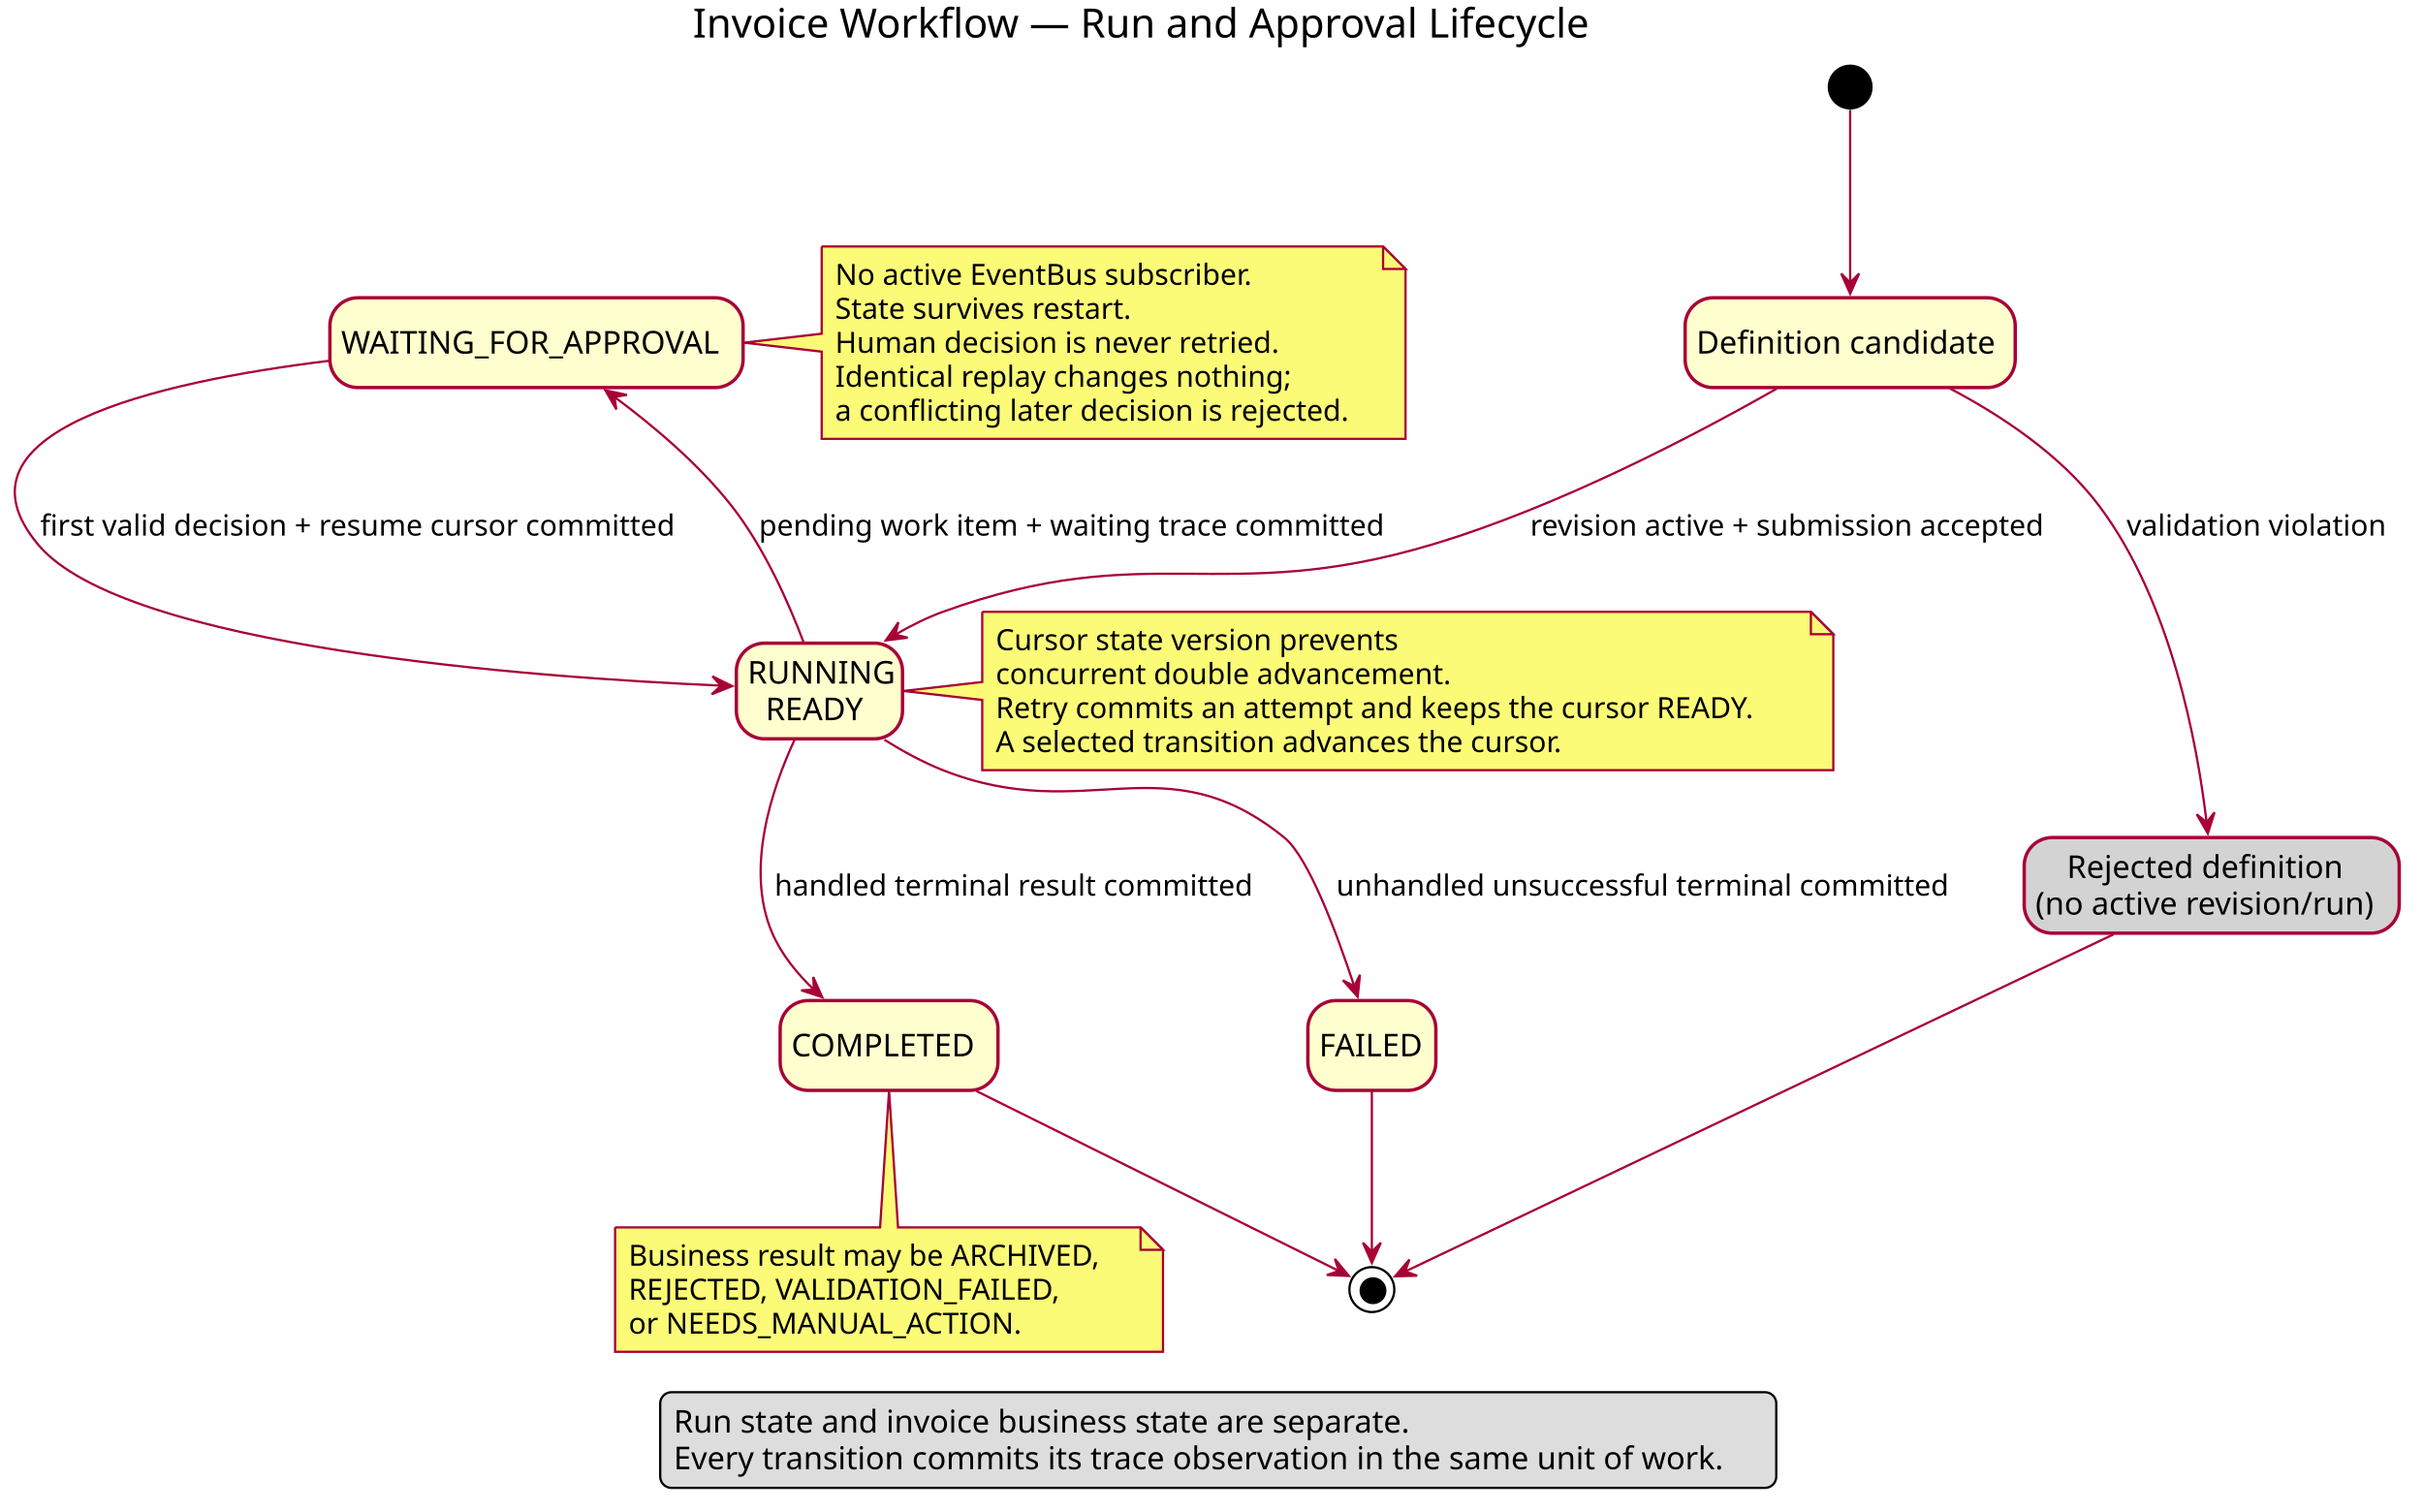
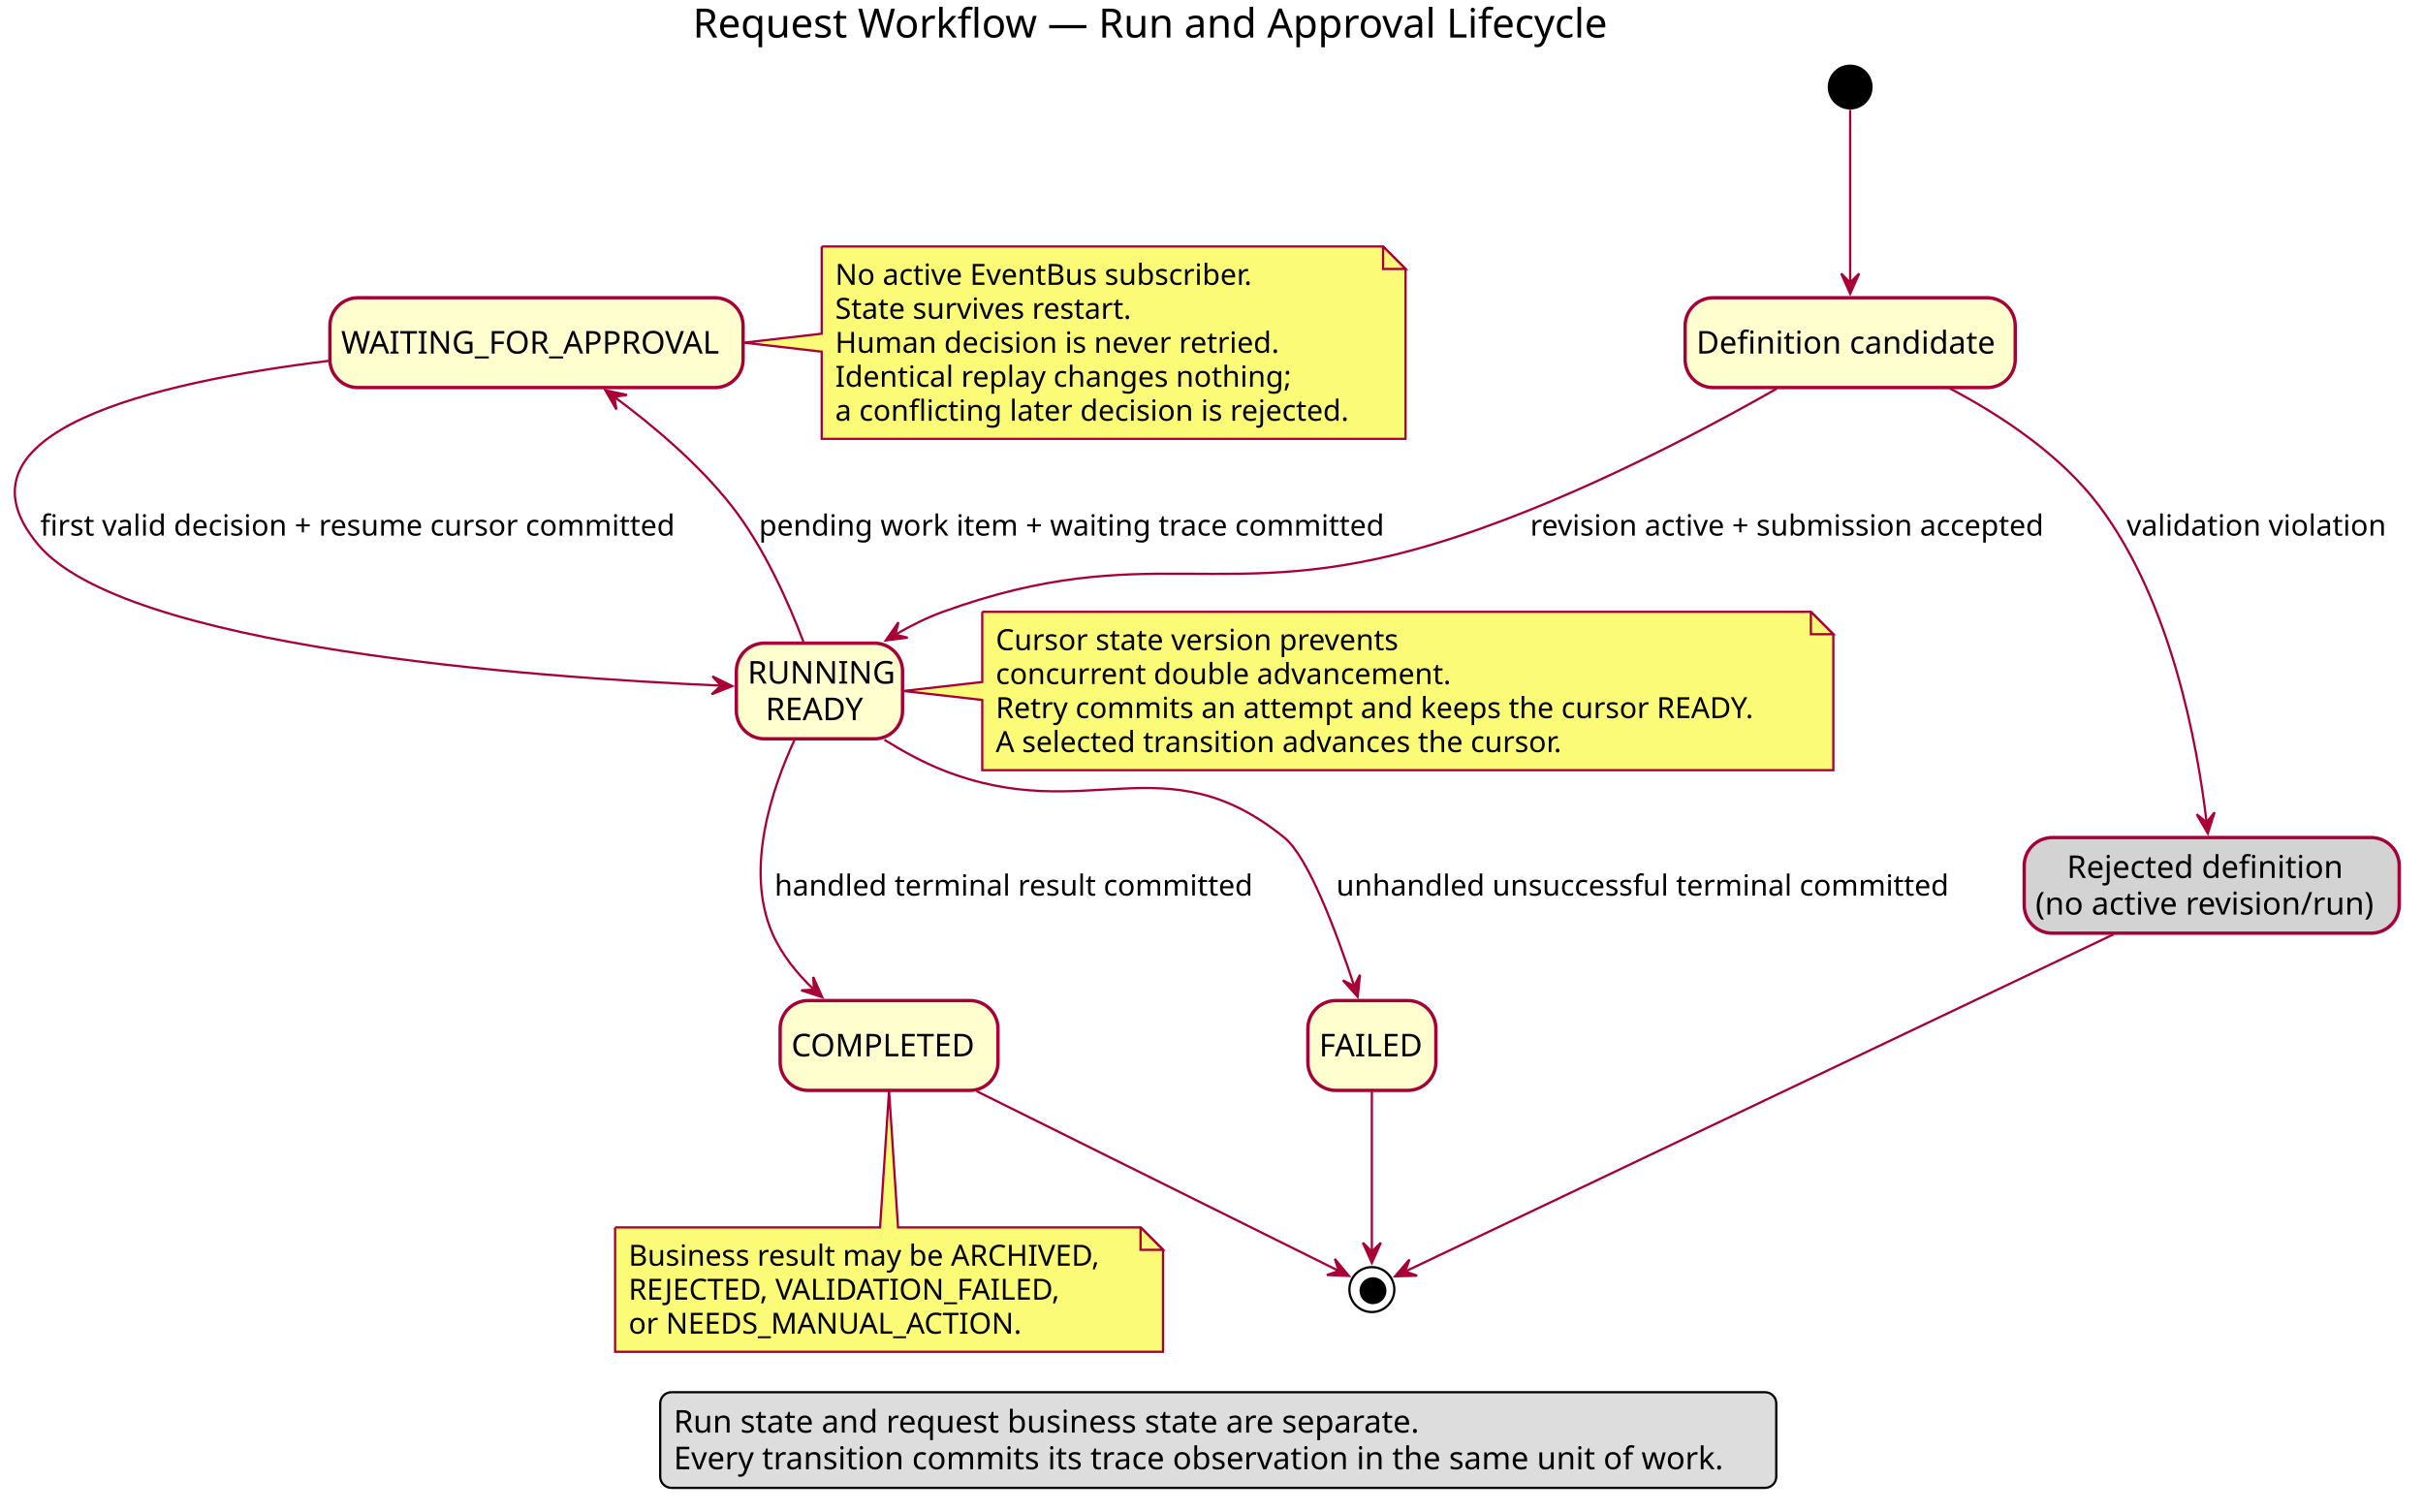
<svg xmlns="http://www.w3.org/2000/svg" contentScriptType="application/ecmascript" contentStyleType="text/css" height="673px" preserveAspectRatio="none" style="width:1079px;height:673px;" version="1.1" viewBox="0 0 1079 673" width="1079px" zoomAndPan="magnify">
  <defs />
  <g>
-     <text fill="#000000" font-family="sans-serif" font-size="18" lengthAdjust="spacingAndGlyphs" textLength="469" x="308.5" y="16.708">Invoice Workflow — Run and Approval Lifecycle</text>
+     <text fill="#000000" font-family="sans-serif" font-size="18" lengthAdjust="spacingAndGlyphs" textLength="469" x="308.5" y="16.708">Request Workflow — Run and Approval Lifecycle</text>
    <rect fill="#FEFECE" height="40" rx="12.5" ry="12.5" style="stroke: #A80036; stroke-width: 1.5;" width="147" x="750.41" y="132.593" />
    <text fill="#000000" font-family="sans-serif" font-size="14" lengthAdjust="spacingAndGlyphs" textLength="137" x="755.41" y="157.44">Definition candidate</text>
    <rect fill="#D3D3D3" height="42.594" rx="12.5" ry="12.5" style="stroke: #A80036; stroke-width: 1.5;" width="167" x="901.41" y="372.963" />
    <text fill="#000000" font-family="sans-serif" font-size="14" lengthAdjust="spacingAndGlyphs" textLength="129" x="920.41" y="390.958">Rejected definition</text>
    <text fill="#000000" font-family="sans-serif" font-size="14" lengthAdjust="spacingAndGlyphs" textLength="157" x="906.41" y="407.255">(no active revision/run)</text>
    <rect fill="#FEFECE" height="42.594" rx="12.5" ry="12.5" style="stroke: #A80036; stroke-width: 1.5;" width="74" x="327.91" y="286.403" />
    <text fill="#000000" font-family="sans-serif" font-size="14" lengthAdjust="spacingAndGlyphs" textLength="64" x="332.91" y="304.398">RUNNING</text>
    <text fill="#000000" font-family="sans-serif" font-size="14" lengthAdjust="spacingAndGlyphs" textLength="48" x="340.91" y="320.695">READY</text>
    <rect fill="#FEFECE" height="40" rx="12.5" ry="12.5" style="stroke: #A80036; stroke-width: 1.5;" width="184" x="146.91" y="132.593" />
    <text fill="#000000" font-family="sans-serif" font-size="14" lengthAdjust="spacingAndGlyphs" textLength="174" x="151.91" y="157.44">WAITING_FOR_APPROVAL</text>
    <rect fill="#FEFECE" height="40" rx="12.5" ry="12.5" style="stroke: #A80036; stroke-width: 1.5;" width="97" x="347.41" y="445.553" />
    <text fill="#000000" font-family="sans-serif" font-size="14" lengthAdjust="spacingAndGlyphs" textLength="87" x="352.41" y="470.4">COMPLETED</text>
    <rect fill="#FEFECE" height="40" rx="12.5" ry="12.5" style="stroke: #A80036; stroke-width: 1.5;" width="57" x="582.41" y="445.553" />
    <text fill="#000000" font-family="sans-serif" font-size="14" lengthAdjust="spacingAndGlyphs" textLength="47" x="587.41" y="470.4">FAILED</text>
    <ellipse cx="823.91" cy="38.763" fill="#000000" rx="10" ry="10" style="stroke: none; stroke-width: 1.0;" />
    <ellipse cx="610.91" cy="574.253" fill="none" rx="10" ry="10" style="stroke: #000000; stroke-width: 1.0;" />
    <ellipse cx="611.41" cy="574.753" fill="#000000" rx="6" ry="6" style="stroke: none; stroke-width: 1.0;" />
    <path d="M365.91,109.763 L365.91,148.593 L331.27,152.593 L365.91,156.593 L365.91,195.427 A0,0 0 0 0 365.91,195.427 L625.91,195.427 A0,0 0 0 0 625.91,195.427 L625.91,119.763 L615.91,109.763 L365.91,109.763 A0,0 0 0 0 365.91,109.763 " fill="#FBFB77" style="stroke: #A80036; stroke-width: 1.0;" />
    <path d="M615.91,109.763 L615.91,119.763 L625.91,119.763 L615.91,109.763 " fill="#FBFB77" style="stroke: #A80036; stroke-width: 1.0;" />
    <text fill="#000000" font-family="sans-serif" font-size="13" lengthAdjust="spacingAndGlyphs" textLength="198" x="371.91" y="126.83">No active EventBus subscriber.</text>
    <text fill="#000000" font-family="sans-serif" font-size="13" lengthAdjust="spacingAndGlyphs" textLength="142" x="371.91" y="141.963">State survives restart.</text>
    <text fill="#000000" font-family="sans-serif" font-size="13" lengthAdjust="spacingAndGlyphs" textLength="207" x="371.91" y="157.096">Human decision is never retried.</text>
    <text fill="#000000" font-family="sans-serif" font-size="13" lengthAdjust="spacingAndGlyphs" textLength="210" x="371.91" y="172.228">Identical replay changes nothing;</text>
    <text fill="#000000" font-family="sans-serif" font-size="13" lengthAdjust="spacingAndGlyphs" textLength="239" x="371.91" y="187.361">a conflicting later decision is rejected.</text>
    <path d="M437.41,272.433 L437.41,303.693 L402.27,307.693 L437.41,311.693 L437.41,342.964 A0,0 0 0 0 437.41,342.964 L816.41,342.964 A0,0 0 0 0 816.41,342.964 L816.41,282.433 L806.41,272.433 L437.41,272.433 A0,0 0 0 0 437.41,272.433 " fill="#FBFB77" style="stroke: #A80036; stroke-width: 1.0;" />
    <path d="M806.41,272.433 L806.41,282.433 L816.41,282.433 L806.41,272.433 " fill="#FBFB77" style="stroke: #A80036; stroke-width: 1.0;" />
    <text fill="#000000" font-family="sans-serif" font-size="13" lengthAdjust="spacingAndGlyphs" textLength="189" x="443.41" y="289.5">Cursor state version prevents</text>
    <text fill="#000000" font-family="sans-serif" font-size="13" lengthAdjust="spacingAndGlyphs" textLength="212" x="443.41" y="304.633">concurrent double advancement.</text>
    <text fill="#000000" font-family="sans-serif" font-size="13" lengthAdjust="spacingAndGlyphs" textLength="358" x="443.41" y="319.766">Retry commits an attempt and keeps the cursor READY.</text>
    <text fill="#000000" font-family="sans-serif" font-size="13" lengthAdjust="spacingAndGlyphs" textLength="269" x="443.41" y="334.899">A selected transition advances the cursor.</text>
    <path d="M273.91,546.553 L273.91,601.952 A0,0 0 0 0 273.91,601.952 L517.91,601.952 A0,0 0 0 0 517.91,601.952 L517.91,556.553 L507.91,546.553 L399.91,546.553 L395.91,485.633 L391.91,546.553 L273.91,546.553 A0,0 0 0 0 273.91,546.553 " fill="#FBFB77" style="stroke: #A80036; stroke-width: 1.0;" />
    <path d="M507.91,546.553 L507.91,556.553 L517.91,556.553 L507.91,546.553 " fill="#FBFB77" style="stroke: #A80036; stroke-width: 1.0;" />
    <text fill="#000000" font-family="sans-serif" font-size="13" lengthAdjust="spacingAndGlyphs" textLength="223" x="279.91" y="563.62">Business result may be ARCHIVED,</text>
    <text fill="#000000" font-family="sans-serif" font-size="13" lengthAdjust="spacingAndGlyphs" textLength="201" x="279.91" y="578.753">REJECTED, VALIDATION_FAILED,</text>
    <text fill="#000000" font-family="sans-serif" font-size="13" lengthAdjust="spacingAndGlyphs" textLength="184" x="279.91" y="593.886">or NEEDS_MANUAL_ACTION.</text>
    <path d="M823.91,48.913 C823.91,65.583 823.91,101.423 823.91,126.023 " fill="none" id="*start-Candidate" style="stroke: #A80036; stroke-width: 1.0;" />
    <polygon fill="#A80036" points="823.91,130.813,827.91,121.813,823.91,125.813,819.91,121.813,823.91,130.813" style="stroke: #A80036; stroke-width: 1.0;" />
    <path d="M868.4,173.023 C891.27,185.083 917.85,202.653 934.91,225.433 C966.83,268.033 978.48,330.873 982.65,366.333 " fill="none" id="Candidate-Rejected" style="stroke: #A80036; stroke-width: 1.0;" />
    <polygon fill="#A80036" points="983.18,371.123,986.179,361.742,982.637,366.153,978.227,362.611,983.18,371.123" style="stroke: #A80036; stroke-width: 1.0;" />
    <text fill="#000000" font-family="sans-serif" font-size="13" lengthAdjust="spacingAndGlyphs" textLength="118" x="946.98" y="238.5">validation violation</text>
    <path d="M941.28,416.023 C857.59,455.853 678.14,541.263 625.63,566.253 " fill="none" id="Rejected-*end" style="stroke: #A80036; stroke-width: 1.0;" />
    <polygon fill="#A80036" points="621.24,568.343,631.085,568.072,625.751,566.187,627.636,560.854,621.24,568.343" style="stroke: #A80036; stroke-width: 1.0;" />
    <path d="M791.23,173.053 C755.02,193.673 694.3,225.533 637.91,242.433 C544.23,270.503 511.89,239.173 419.91,272.433 C412.72,275.033 405.47,278.663 398.7,282.603 " fill="none" id="Candidate-Ready" style="stroke: #A80036; stroke-width: 1.0;" />
    <polygon fill="#A80036" points="394.44,285.183,404.212,283.959,398.721,282.6,400.08,277.109,394.44,285.183" style="stroke: #A80036; stroke-width: 1.0;" />
    <text fill="#000000" font-family="sans-serif" font-size="13" lengthAdjust="spacingAndGlyphs" textLength="245" x="681.4" y="238.5">revision active + submission accepted</text>
    <path d="M357.83,285.943 C351.28,268.643 340.38,243.913 325.91,225.433 C311.13,206.533 290.58,189.283 273.16,176.413 " fill="none" id="Ready-Waiting" style="stroke: #A80036; stroke-width: 1.0;" />
    <polygon fill="#A80036" points="269.56,173.793,274.482,182.324,273.602,176.736,279.19,175.856,269.56,173.793" style="stroke: #A80036; stroke-width: 1.0;" />
    <text fill="#000000" font-family="sans-serif" font-size="13" lengthAdjust="spacingAndGlyphs" textLength="291" x="337.95" y="238.5">pending work item + waiting trace committed</text>
    <path d="M146.66,160.653 C68.46,170.203 -24.84,192.253 16.91,242.433 C55.17,288.393 236.49,301.613 321.16,305.313 " fill="none" id="Waiting-Ready" style="stroke: #A80036; stroke-width: 1.0;" />
    <polygon fill="#A80036" points="326.07,305.523,317.238,301.166,321.074,305.323,316.917,309.159,326.07,305.523" style="stroke: #A80036; stroke-width: 1.0;" />
    <text fill="#000000" font-family="sans-serif" font-size="13" lengthAdjust="spacingAndGlyphs" textLength="299" x="17.91" y="238.5">first valid decision + resume cursor committed</text>
    <path d="M353.96,329.153 C343.7,351.243 331.62,387.083 343.91,415.553 C348.03,425.083 355,433.613 362.53,440.783 " fill="none" id="Ready-Completed" style="stroke: #A80036; stroke-width: 1.0;" />
    <polygon fill="#A80036" points="366.15,444.053,362.154,435.052,362.44,440.701,356.79,440.988,366.15,444.053" style="stroke: #A80036; stroke-width: 1.0;" />
    <text fill="#000000" font-family="sans-serif" font-size="13" lengthAdjust="spacingAndGlyphs" textLength="222" x="344.91" y="398.82">handled terminal result committed</text>
    <path d="M393.84,329.433 C401.97,334.493 411.02,339.453 419.91,342.963 C483.96,368.243 518.44,329.583 571.91,372.963 C582.63,381.653 595.16,415.153 603.06,439.123 " fill="none" id="Ready-Failed" style="stroke: #A80036; stroke-width: 1.0;" />
    <polygon fill="#A80036" points="604.6,443.863,605.628,434.068,603.058,439.107,598.019,436.536,604.6,443.863" style="stroke: #A80036; stroke-width: 1.0;" />
    <text fill="#000000" font-family="sans-serif" font-size="13" lengthAdjust="spacingAndGlyphs" textLength="284" x="595.06" y="398.82">unhandled unsuccessful terminal committed</text>
    <path d="M434.85,485.873 C483.38,509.963 563.9,549.923 596.53,566.113 " fill="none" id="Completed-*end" style="stroke: #A80036; stroke-width: 1.0;" />
    <polygon fill="#A80036" points="600.69,568.183,594.419,560.588,596.215,565.953,590.851,567.749,600.69,568.183" style="stroke: #A80036; stroke-width: 1.0;" />
    <path d="M610.91,485.633 C610.91,506.133 610.91,538.343 610.91,557.473 " fill="none" id="Failed-*end" style="stroke: #A80036; stroke-width: 1.0;" />
    <polygon fill="#A80036" points="610.91,562.363,614.91,553.363,610.91,557.363,606.91,553.363,610.91,562.363" style="stroke: #A80036; stroke-width: 1.0;" />
    <rect fill="#DDDDDD" height="42.594" rx="5" ry="5" style="stroke: #000000; stroke-width: 1.0;" width="497" x="294" y="619.953" />
-     <text fill="#000000" font-family="sans-serif" font-size="14" lengthAdjust="spacingAndGlyphs" textLength="350" x="300" y="637.948">Run state and invoice business state are separate.</text>
+     <text fill="#000000" font-family="sans-serif" font-size="14" lengthAdjust="spacingAndGlyphs" textLength="350" x="300" y="637.948">Run state and request business state are separate.</text>
    <text fill="#000000" font-family="sans-serif" font-size="14" lengthAdjust="spacingAndGlyphs" textLength="485" x="300" y="654.245">Every transition commits its trace observation in the same unit of work.</text>
  </g>
</svg>
